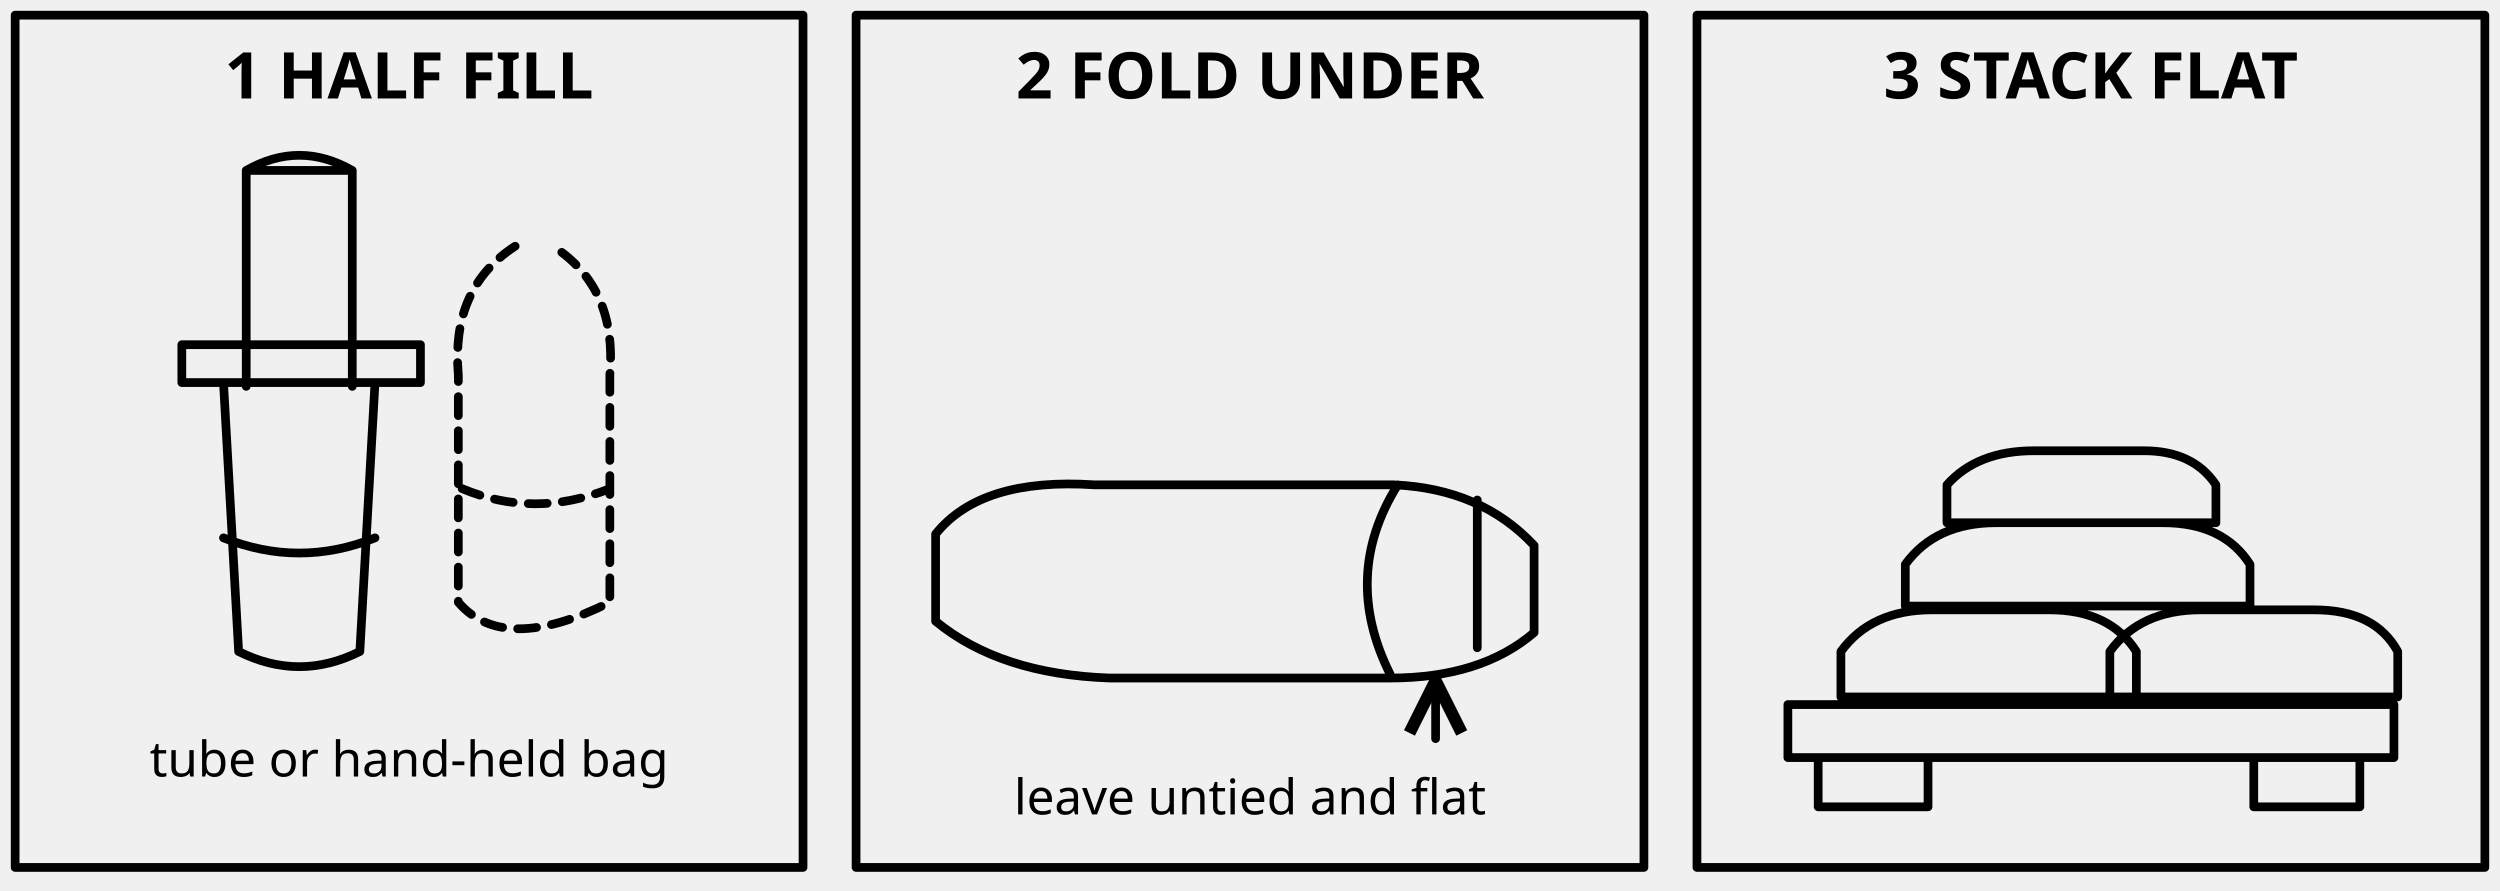
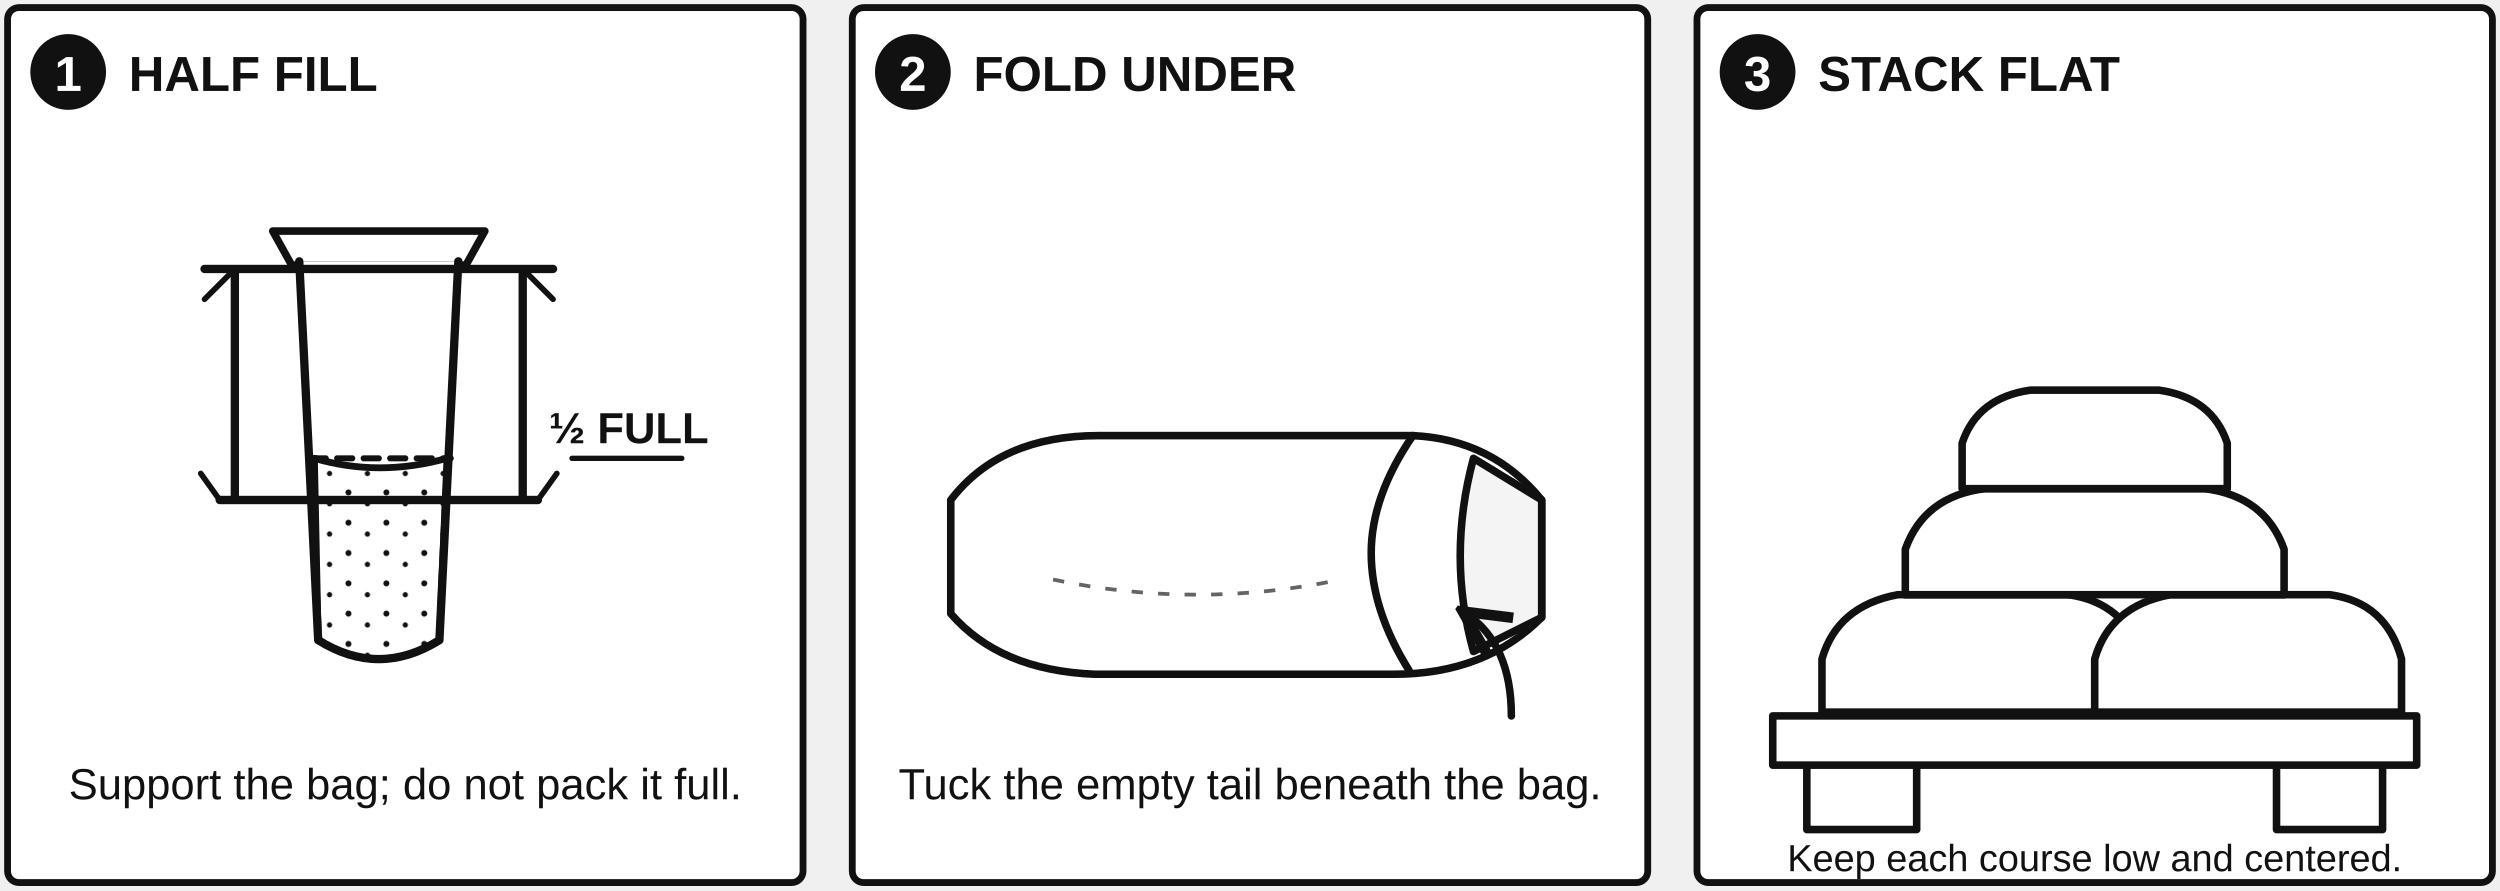
- <svg xmlns="http://www.w3.org/2000/svg" viewBox="0 0 660 235" role="img" aria-labelledby="t d">
+ <svg xmlns="http://www.w3.org/2000/svg" viewBox="0 0 660 235" role="img" aria-labelledby="title description">
  <defs>
-     <marker id="a" markerWidth="8" markerHeight="8" refX="6" refY="4" orient="auto">
-       <path d="M1 1l6 3-6 3" fill="none" stroke="#000" stroke-width="1.4" />
+     <marker id="arrow" markerWidth="8" markerHeight="8" refX="6.5" refY="4" orient="auto">
+       <path d="M1 1l6 3-6 3" fill="none" stroke="#111" stroke-width="1.4" />
    </marker>
+     <pattern id="sand" width="10" height="8" patternUnits="userSpaceOnUse">
+       <circle cx="2" cy="2" r=".8" fill="#111" />
+       <circle cx="7" cy="5" r=".7" fill="#111" />
+     </pattern>
  </defs>
-   <g fill="none" stroke="#000" stroke-width="2.3" stroke-linejoin="round" stroke-linecap="round">
-     <rect x="4" y="4" width="208" height="225" />
-     <rect x="226" y="4" width="208" height="225" />
-     <rect x="448" y="4" width="208" height="225" />
-     <path d="M48 91h63v10H48zM59 101l4 71q16 8 32 0l4-71M65 102V45h28v57M65 45q14-8 28 0M59 142q20 8 40 0" />
-     <path d="M136 65q-17 11-15 34v60q12 14 40 0V99q2-23-15-34M122 129q19 8 39 0" stroke-dasharray="5 4" />
-     <path d="M247 141q12-15 42-13h79q23 1 37 16v23q-14 12-38 12h-74q-29-1-46-15zM369 128q-15 24-2 50M390 132v39" />
-     <path d="M379 195v-13" marker-end="url(#a)" />
-     <path d="M472 186h160v14H472zM480 200v13h29v-13m86 0v13h28v-13M486 172q8-11 24-11h31q16 0 23 11v12h-78zM557 172q8-11 24-11h30q16 0 22 11v12h-76zM503 149q8-11 24-11h44q16 0 23 11v11h-91zM514 128q8-9 23-9h29q13 0 19 9v10h-71z" />
+   <g fill="#fff" stroke="#111" stroke-width="1.8" stroke-linejoin="round" stroke-linecap="round">
+     <rect x="2" y="2" width="210" height="231" rx="3" />
+     <rect x="225" y="2" width="210" height="231" rx="3" />
+     <rect x="448" y="2" width="210" height="231" rx="3" />
  </g>
-   <g font-family="sans-serif" fill="#000" text-anchor="middle">
-     <text x="108" y="26" font-size="17" font-weight="bold">1  HALF FILL</text>
-     <text x="108" y="205" font-size="13">tube or hand-held bag</text>
-     <text x="330" y="26" font-size="17" font-weight="bold">2  FOLD UNDER</text>
-     <text x="330" y="215" font-size="13">leave untied and flat</text>
-     <text x="552" y="26" font-size="17" font-weight="bold">3  STACK FLAT</text>
+   <g stroke="#111" stroke-linejoin="round" stroke-linecap="round">
+     <path d="M72 61h56l-5 9H77z" fill="#fff" stroke-width="2" />
+     <path d="M79 69l5 100q16 10 32 0l5-100" fill="#fff" stroke-width="2.2" />
+     <path d="M83 121q17 5 35 0l-2 48q-16 10-32 0z" fill="url(#sand)" stroke-width="1.8" />
+     <path d="M82 121h37" fill="none" stroke-width="1.6" stroke-dasharray="4 3" />
+     <path d="M62 71v61m76-61v61M54 71h92M58 132h84" fill="none" stroke-width="2.2" />
+     <path d="M62 71l-8 8m84-8 8 8M58 132l-5-7m89 7 5-7" fill="none" stroke-width="1.5" />
+     <path d="M151 121h29" fill="none" stroke-width="1.4" />
+   </g>
+   <g fill="#fff" stroke="#111" stroke-width="2" stroke-linejoin="round" stroke-linecap="round">
+     <path d="M251 132q13-17 39-17h83q21 1 34 17v31q-15 15-39 15h-79q-25-1-38-16z" />
+     <path d="M373 115q-11 16-11 31t10 31" />
+     <path d="M389 121l18 11v31l-18 9q-7-25 0-51z" fill="#f4f4f4" />
+     <path d="M399 189q0-19-12-27" fill="none" marker-end="url(#arrow)" />
+   </g>
+   <path d="M278 153q38 8 76 0" fill="none" stroke="#111" stroke-width="1" stroke-dasharray="3 4" opacity=".65" />
+   <g fill="#fff" stroke="#111" stroke-width="2" stroke-linejoin="round" stroke-linecap="round">
+     <path d="M468 189h170v13H468zM477 202v17h29v-17m95 0v17h28v-17" />
+     <path d="M481 174q4-14 20-17h45q15 2 20 17v14h-85z" />
+     <path d="M553 174q4-14 20-17h42q15 2 19 17v14h-81z" />
+     <path d="M503 145q5-14 21-16h58q16 2 21 16v12H503z" />
+     <path d="M518 117q4-12 18-14h34q14 2 18 14v12h-70z" />
+     <path d="M524 129h58M523 157h73M500 188h121" stroke-width="1" stroke-dasharray="3 4" opacity=".65" />
+   </g>
+   <g fill="#111" font-family="Arial, sans-serif">
+     <g font-size="13" font-weight="700">
+       <circle cx="18" cy="19" r="10" fill="#111" />
+       <text x="18" y="24" fill="#fff" text-anchor="middle">1</text>
+       <text x="34" y="24">HALF FILL</text>
+       <circle cx="241" cy="19" r="10" fill="#111" />
+       <text x="241" y="24" fill="#fff" text-anchor="middle">2</text>
+       <text x="257" y="24">FOLD UNDER</text>
+       <circle cx="464" cy="19" r="10" fill="#111" />
+       <text x="464" y="24" fill="#fff" text-anchor="middle">3</text>
+       <text x="480" y="24">STACK FLAT</text>
+     </g>
+     <g font-size="11.5">
+       <text x="166" y="117" font-weight="700" text-anchor="middle">½ FULL</text>
+       <text x="107" y="211" text-anchor="middle">Support the bag; do not pack it full.</text>
+       <text x="330" y="211" text-anchor="middle">Tuck the empty tail beneath the bag.</text>
+       <text x="553" y="230" font-size="10" text-anchor="middle">Keep each course low and centered.</text>
+     </g>
  </g>
</svg>
